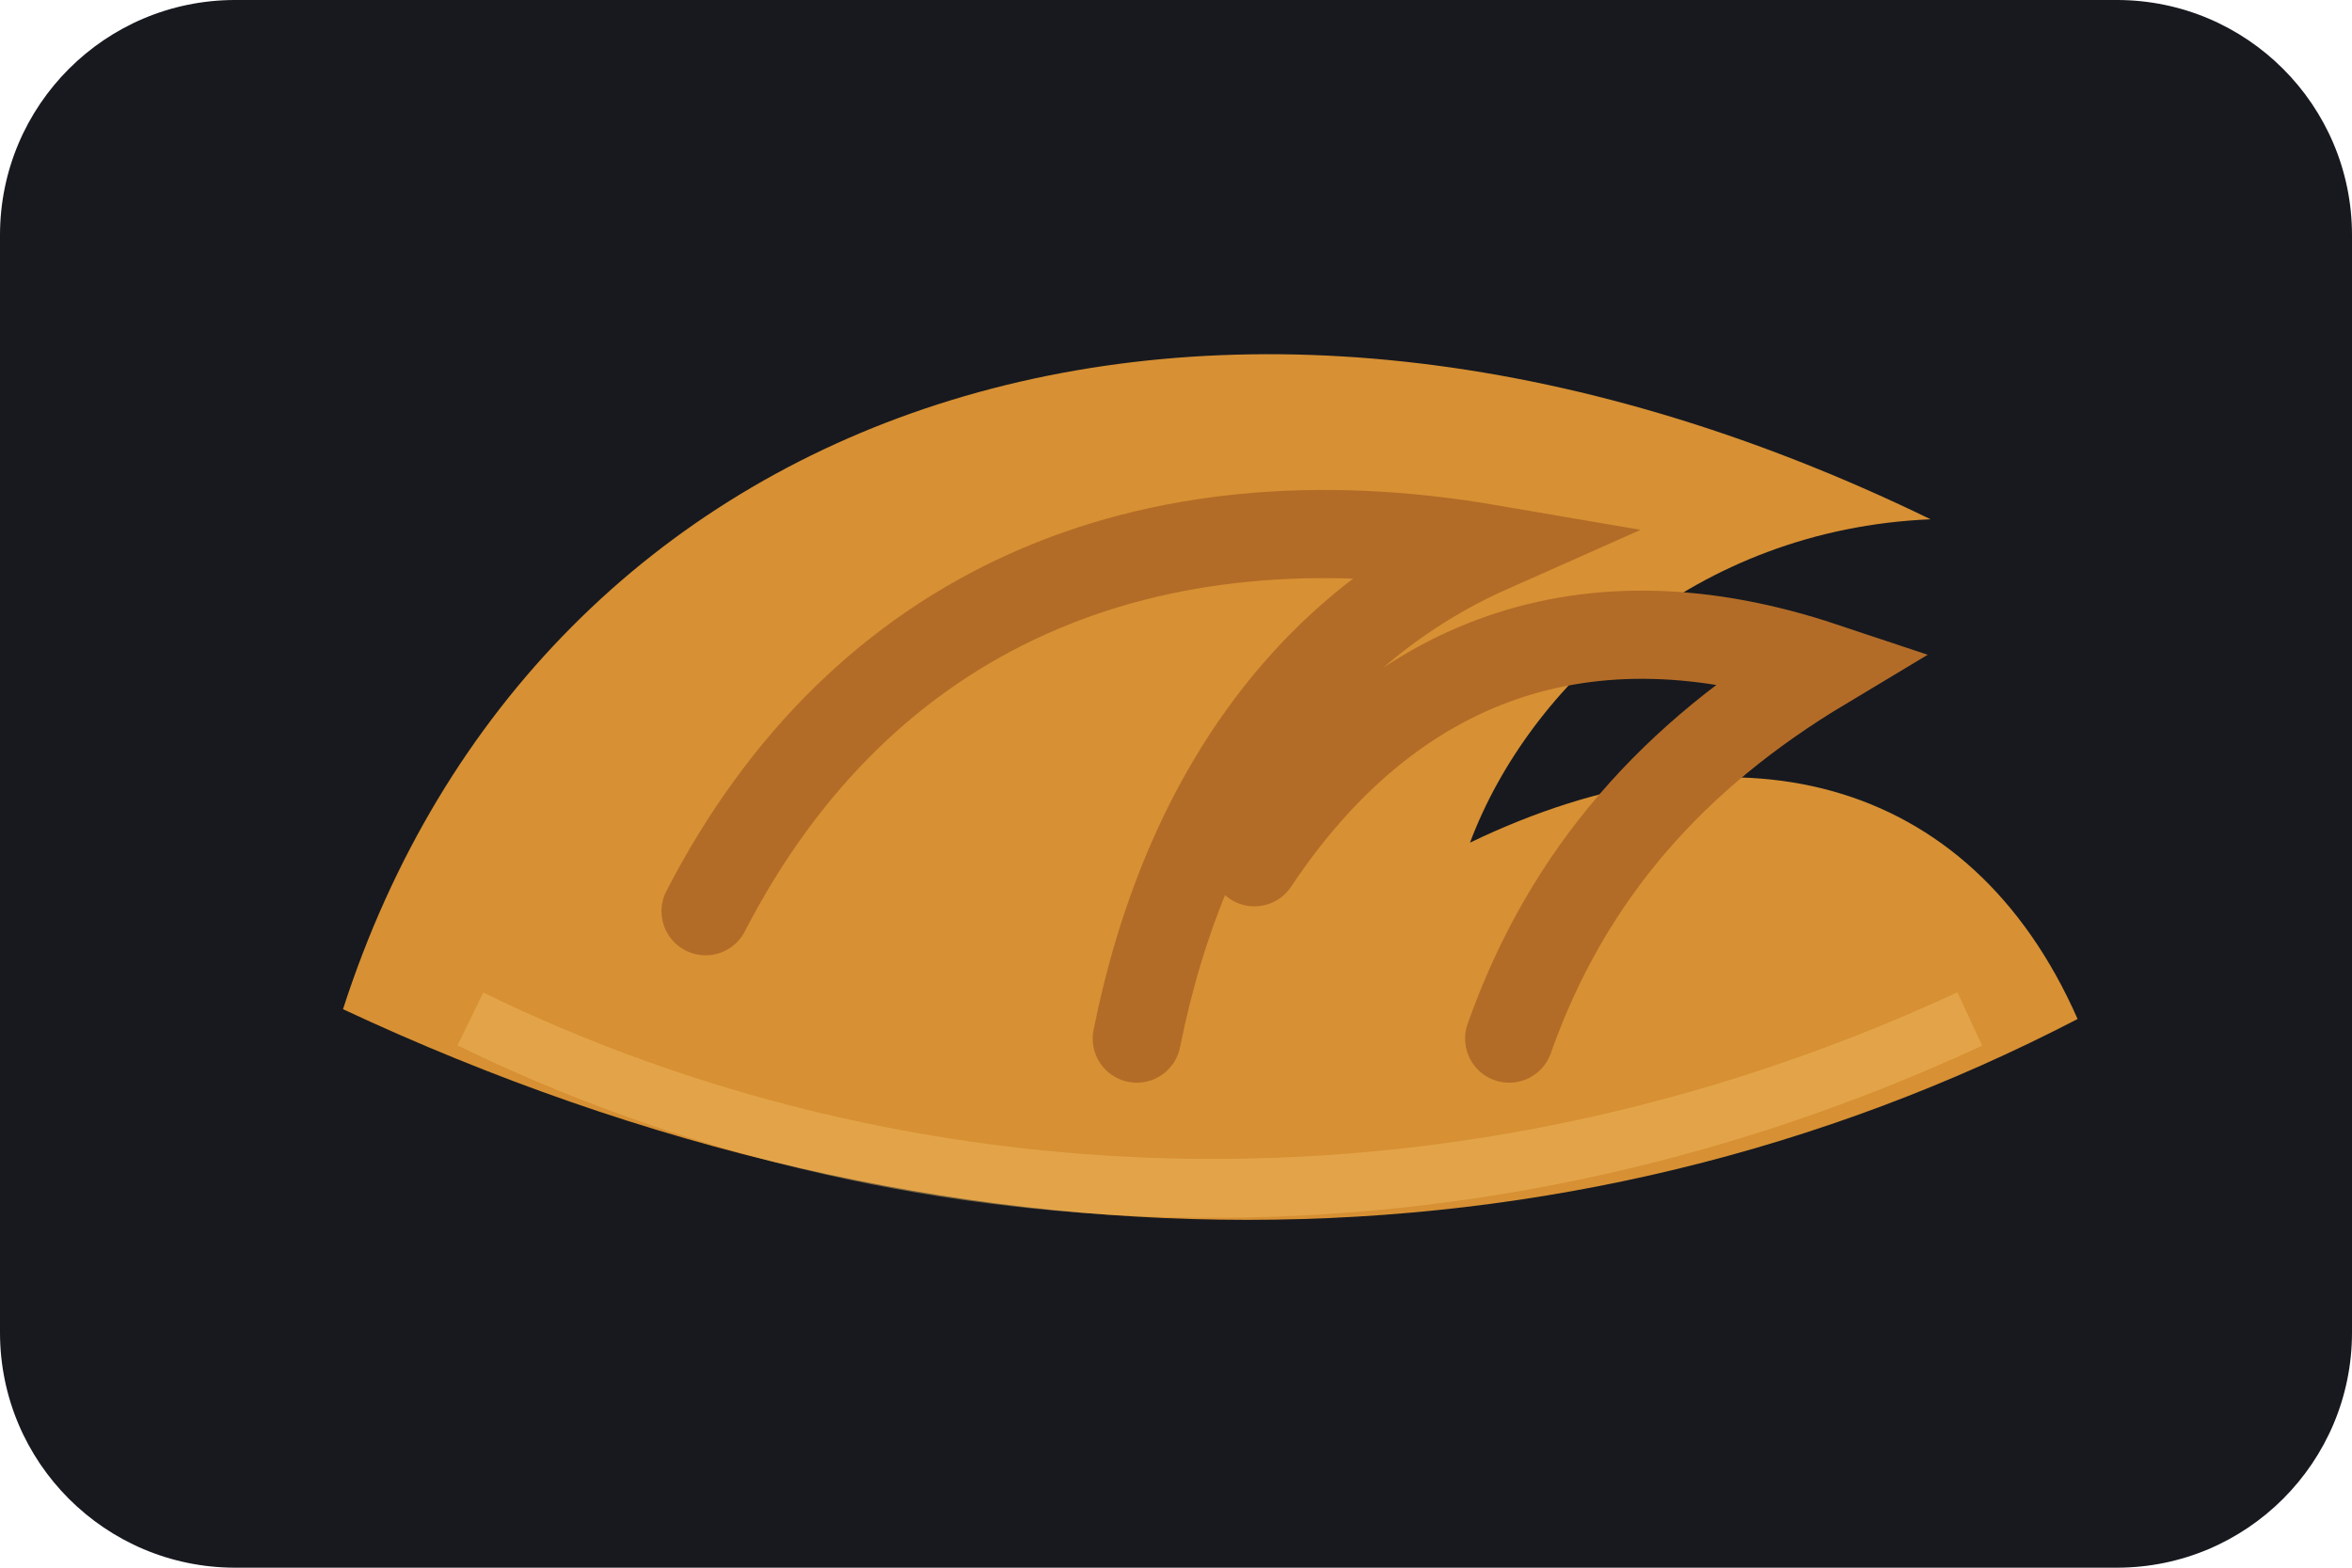
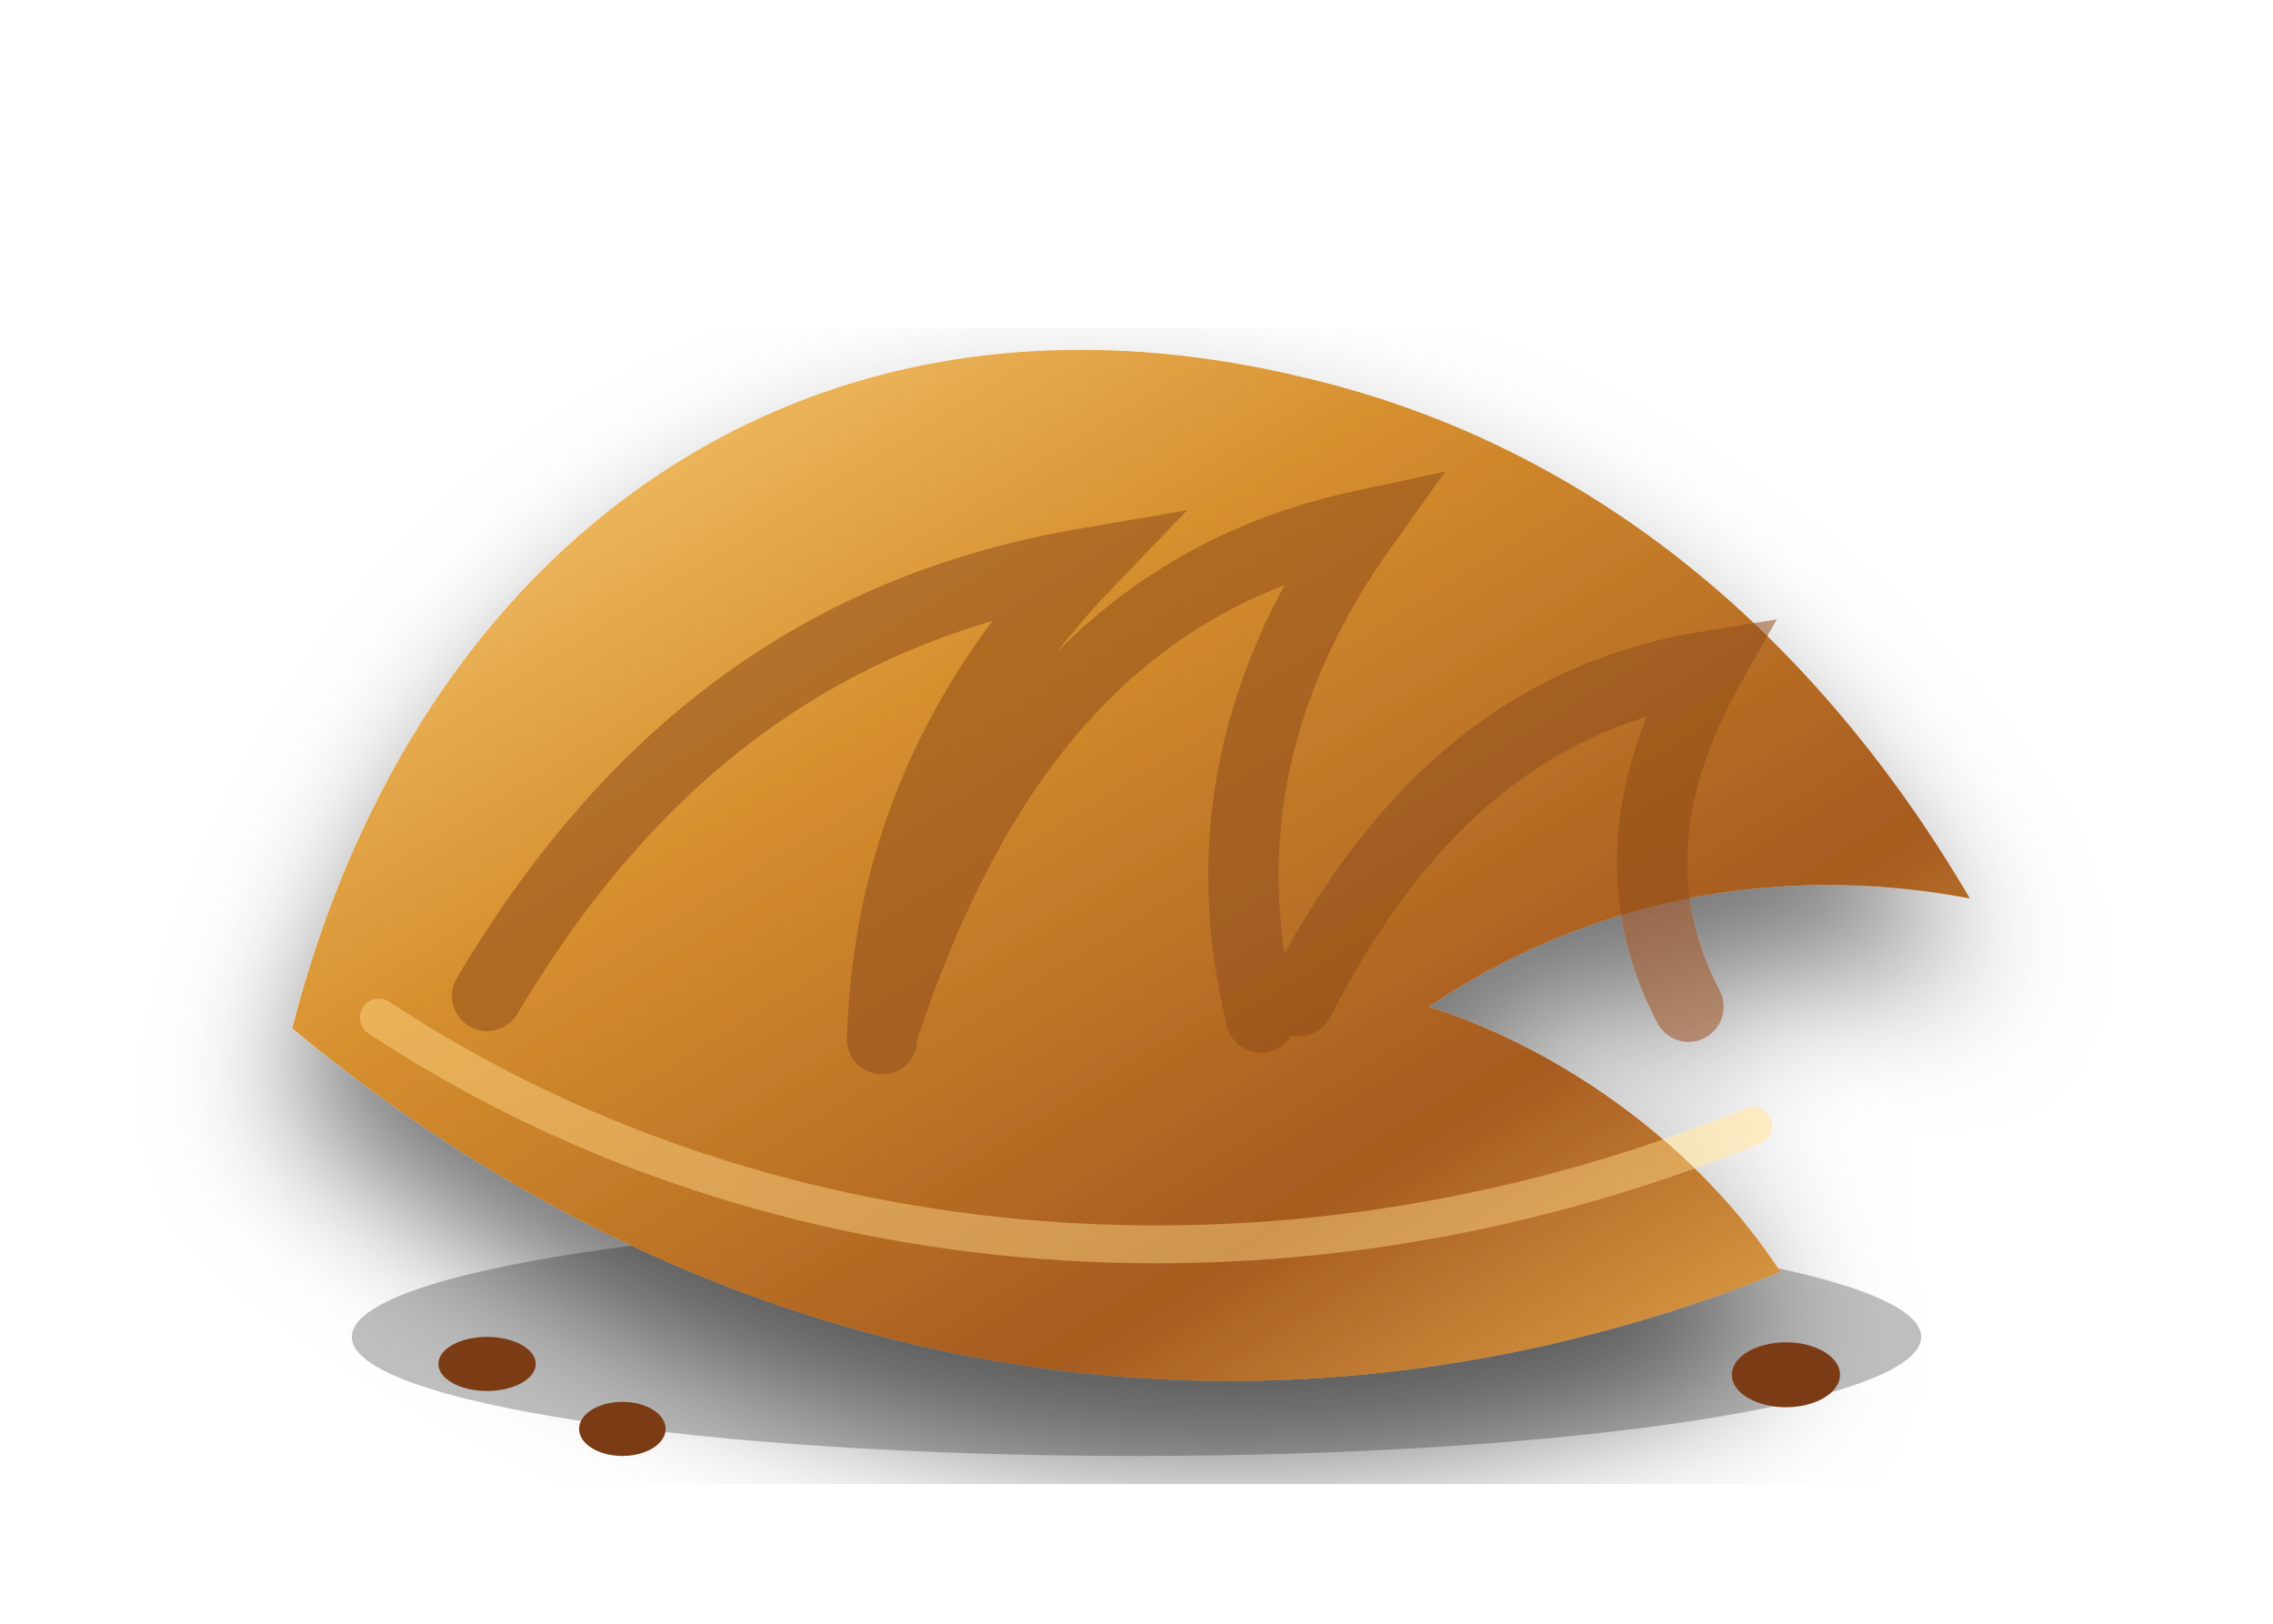
- <svg xmlns="http://www.w3.org/2000/svg" viewBox="0 0 240 160">
-   <rect width="240" height="160" rx="24" fill="#17191f" />
-   <path d="M35 103c20-62 88-86 162-50-24 1-41 17-47 33 27-13 51-7 62 18-52 27-115 28-177-1z" fill="#d79033" />
-   <path d="M72 93c16-31 45-43 80-37-18 8-31 25-36 50M128 88c14-21 34-28 58-20-15 9-26 21-32 38" stroke="#b36c27" stroke-width="9" fill="none" stroke-linecap="round" />
-   <path d="M48 104c43 21 99 25 153 0" stroke="#f2bd63" stroke-width="6" opacity=".45" fill="none" />
+ <svg xmlns="http://www.w3.org/2000/svg" viewBox="0 0 420 300">
+   <defs>
+     <linearGradient id="g" x1="0" y1="0" x2="1" y2="1">
+       <stop offset="0" stop-color="#ffd682" />
+       <stop offset=".35" stop-color="#d7902f" />
+       <stop offset=".72" stop-color="#a65b1f" />
+       <stop offset="1" stop-color="#f0b553" />
+     </linearGradient>
+     <filter id="s">
+       <feDropShadow dx="0" dy="15" stdDeviation="13" flood-color="#000" flood-opacity=".55" />
+     </filter>
+   </defs>
+   <ellipse cx="210" cy="247" rx="145" ry="22" fill="#000" opacity=".25" />
+   <g filter="url(#s)">
+     <path d="M54 190c23-90 95-143 188-120 50 12 92 45 122 96-37-7-72 1-100 20 25 8 50 26 65 49-87 35-188 27-275-45z" fill="url(#g)" />
+     <path d="M90 184c28-47 64-72 111-80-24 25-37 54-38 88M164 188c18-53 46-82 88-91-20 28-27 58-19 91M240 185c20-39 45-57 76-62-13 23-14 44-4 63" fill="none" stroke="#8f4c1b" stroke-width="13" stroke-linecap="round" opacity=".55" />
+     <path d="M70 188c68 45 163 57 254 20" fill="none" stroke="#ffd98a" stroke-width="7" opacity=".46" stroke-linecap="round" />
+   </g>
+   <g fill="#7b3c15">
+     <ellipse cx="90" cy="252" rx="9" ry="5" />
+     <ellipse cx="115" cy="264" rx="8" ry="5" />
+     <ellipse cx="330" cy="254" rx="10" ry="6" />
+   </g>
</svg>
